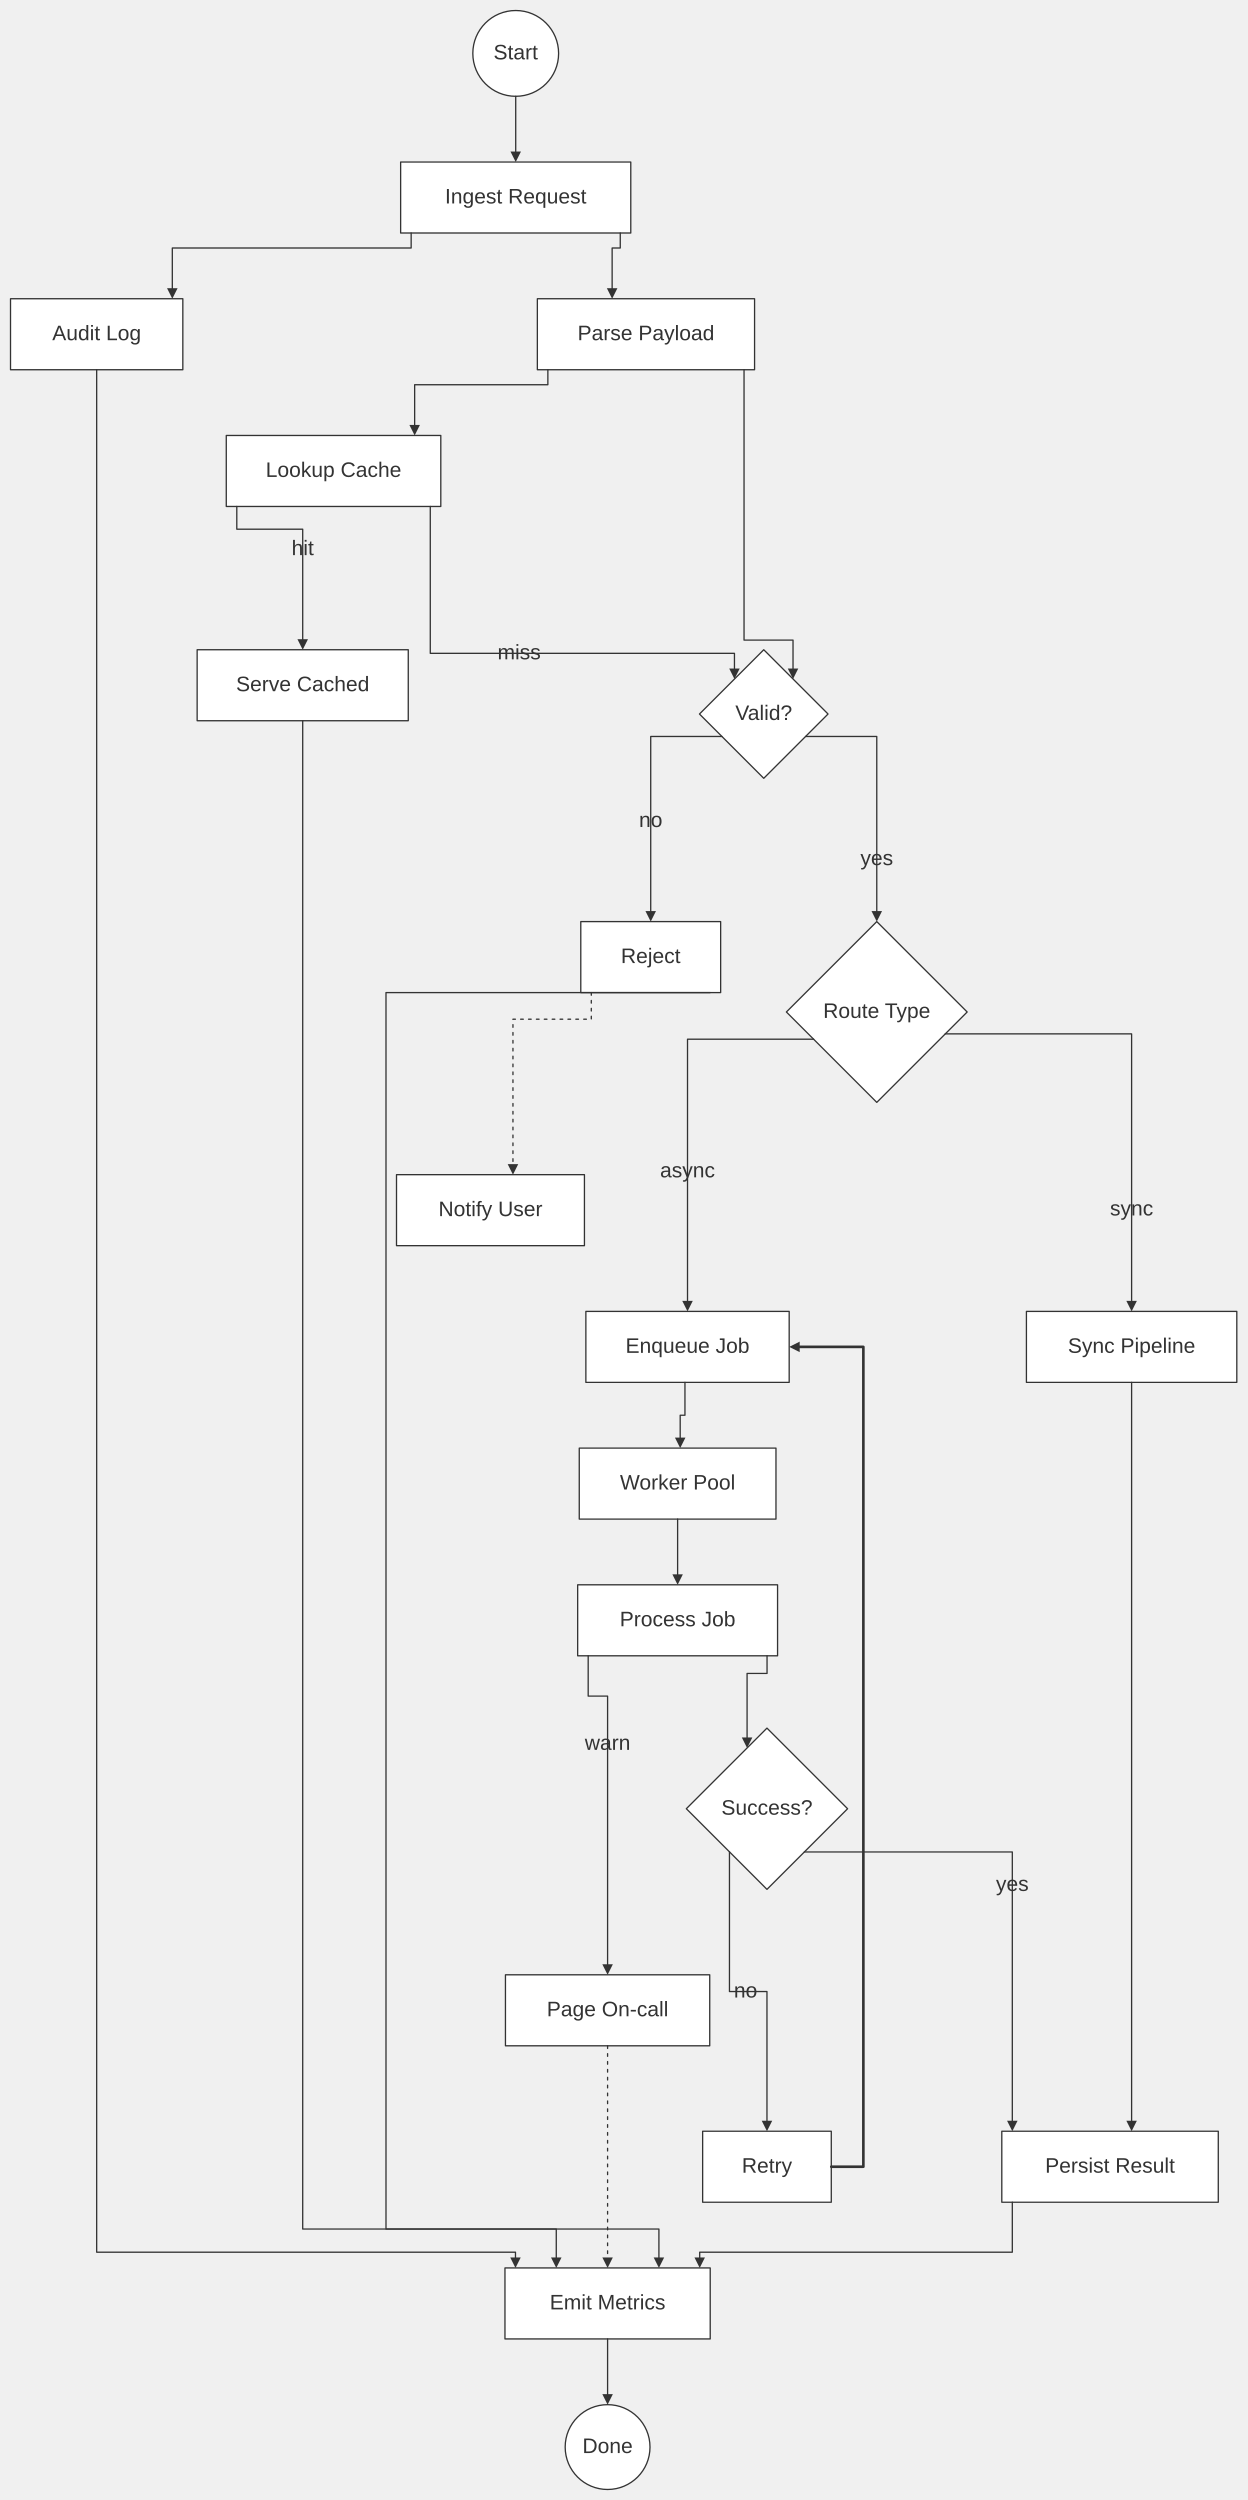
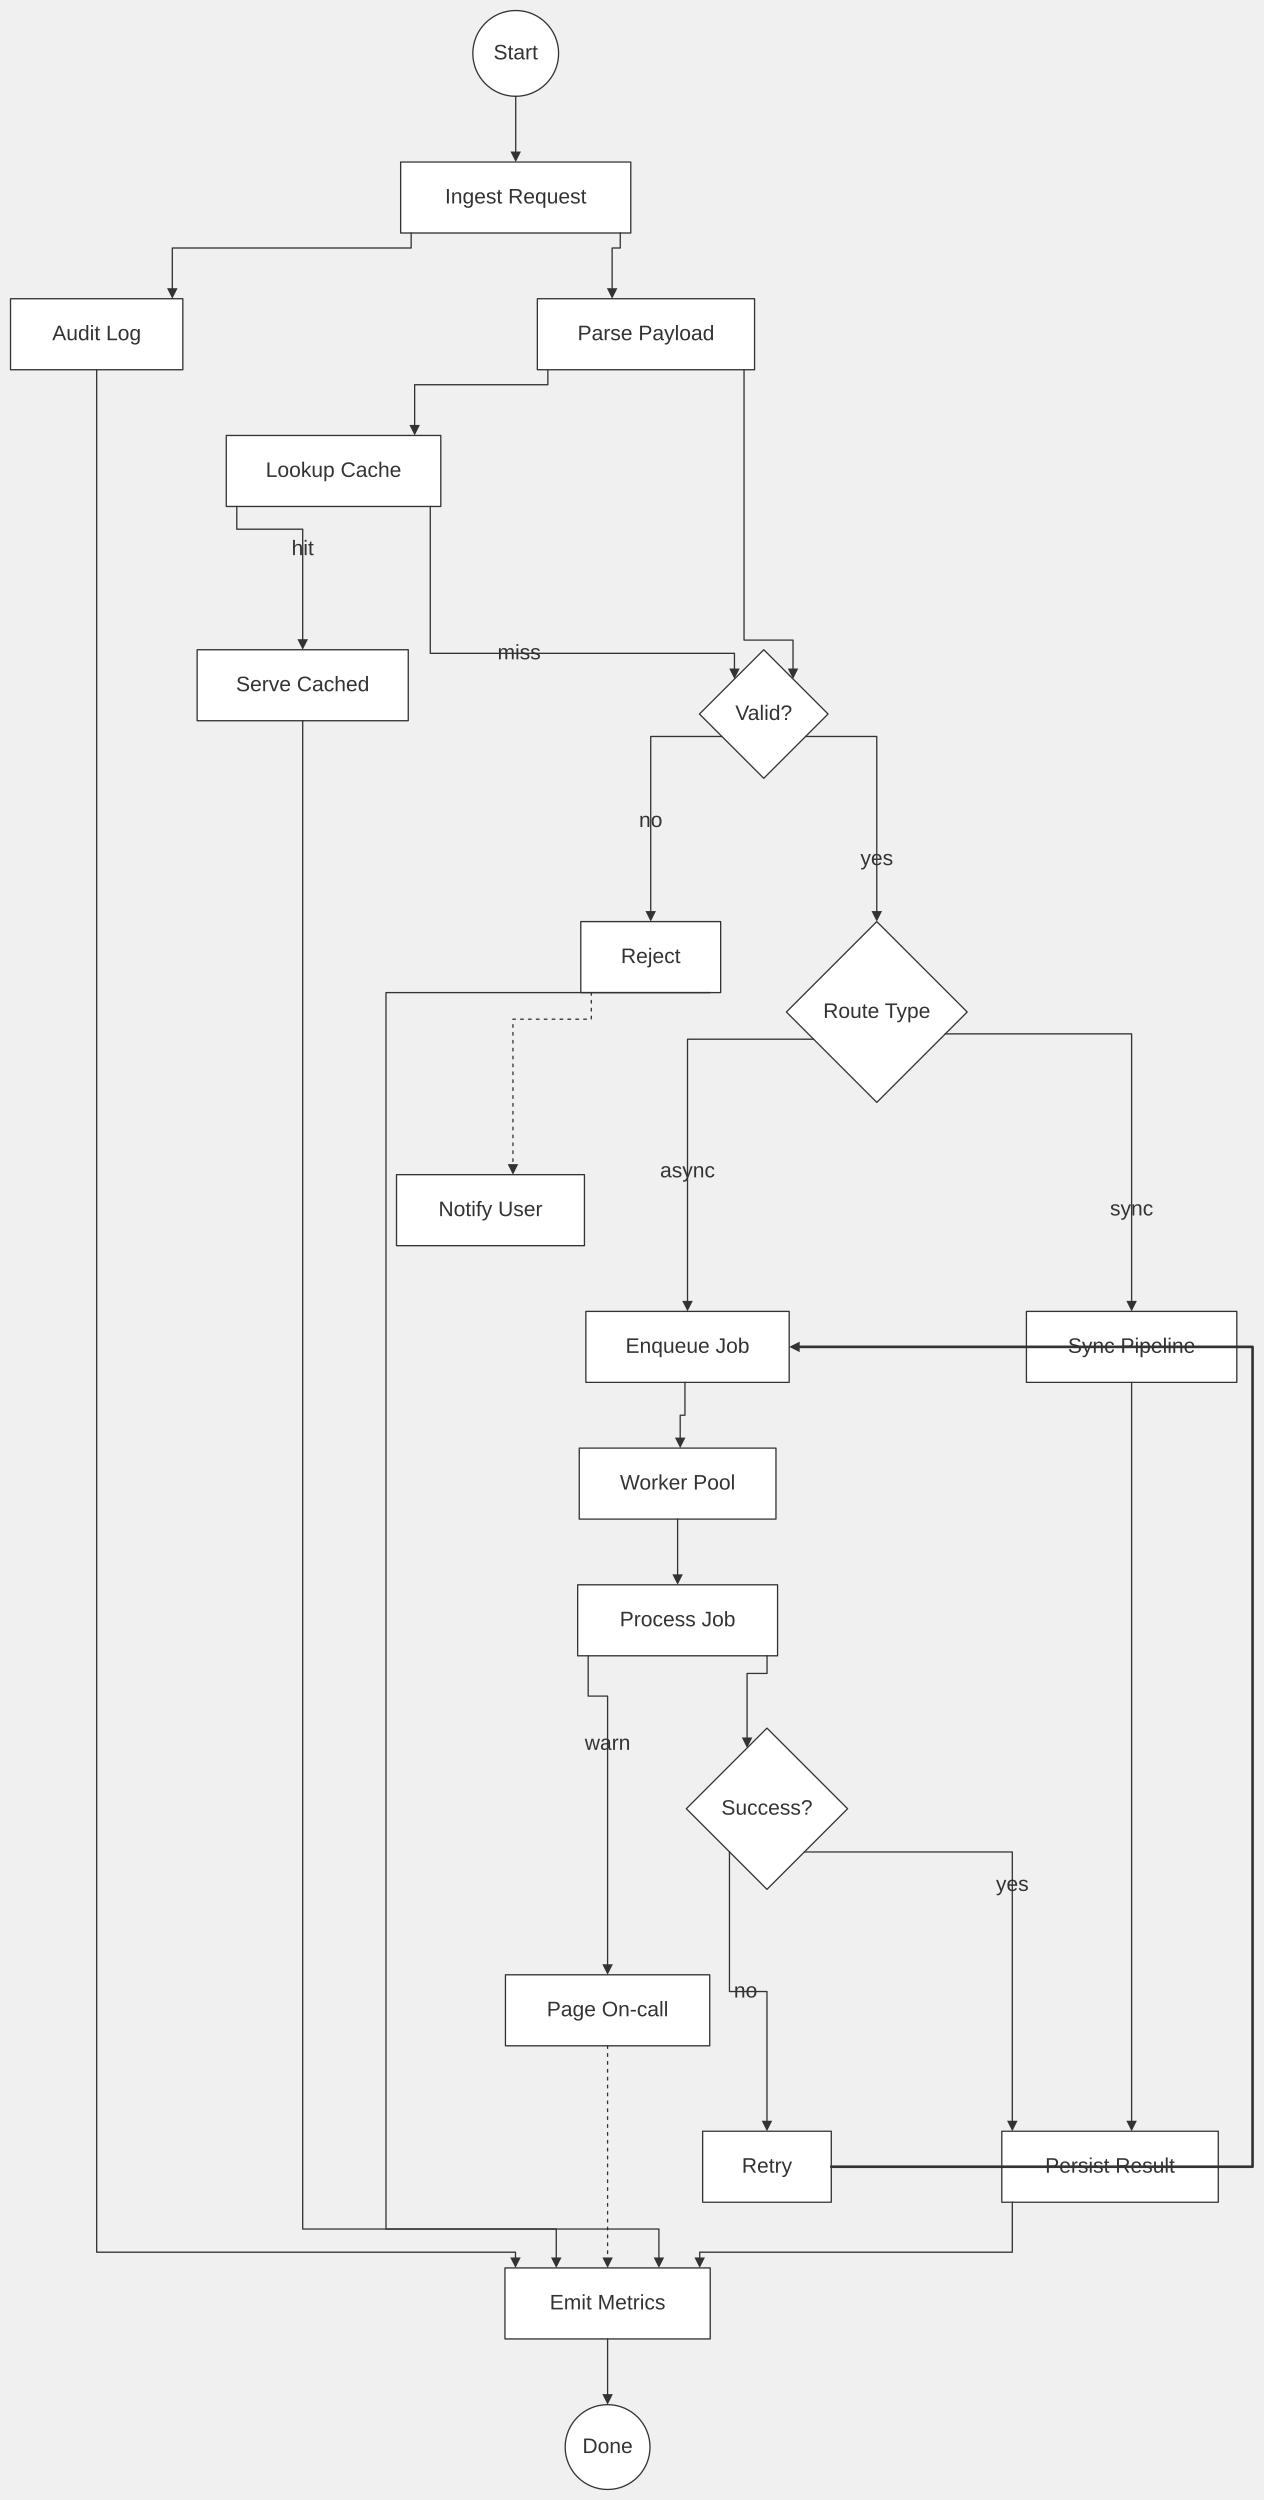
- <svg xmlns="http://www.w3.org/2000/svg" width="100%" viewBox="0 0 948.84 1901.78" style="max-width: 948.84px; background-color: transparent;" font-family="&quot;trebuchet ms&quot;, verdana, arial, sans-serif" font-size="16.00">
+ <svg xmlns="http://www.w3.org/2000/svg" width="100%" viewBox="0 0 960.84 1901.78" style="max-width: 960.84px; background-color: transparent;" font-family="&quot;trebuchet ms&quot;, verdana, arial, sans-serif" font-size="16.00">
  <defs>
    <marker id="arrowhead" viewBox="0 0 10.00 10.00" refX="5.00" refY="5.00" markerWidth="8.00" markerHeight="8.00" orient="auto-start-reverse" markerUnits="userSpaceOnUse">
      <path d="M 0 0 L 10.00 5.00 L 0 10.00 z" fill="#333" />
    </marker>
    <marker id="crosshead" viewBox="0 0 11.00 11.00" refX="12.00" refY="5.20" markerWidth="11.00" markerHeight="11.00" orient="auto-start-reverse" markerUnits="userSpaceOnUse">
      <path d="M 1,1 l 9,9 M 10,1 l -9,9" stroke="#333" stroke-width="2" />
    </marker>
    <marker id="circlehead" viewBox="0 0 10.00 10.00" refX="11.00" refY="5.00" markerWidth="11.00" markerHeight="11.00" orient="auto-start-reverse" markerUnits="userSpaceOnUse">
      <circle cx="5" cy="5" r="5" stroke="#333" stroke-width="1" fill="#333" />
    </marker>
    <marker id="open-arrowhead" viewBox="0 0 10.00 10.00" refX="5.00" refY="5.00" markerWidth="8.00" markerHeight="8.00" orient="auto-start-reverse" markerUnits="userSpaceOnUse">
      <polygon points="0,0 10.00,5.00 0,10.00" fill="white" stroke="#333" stroke-width="1" />
    </marker>
    <marker id="diamondhead" viewBox="0 0 12.00 12.00" refX="6.00" refY="6.00" markerWidth="12.00" markerHeight="12.00" orient="auto-start-reverse" markerUnits="userSpaceOnUse">
      <polygon points="0,6.00 6.00,0 12.00,6.00 6.00,12.00" fill="#333" />
    </marker>
    <marker id="open-diamondhead" viewBox="0 0 12.00 12.00" refX="6.00" refY="6.00" markerWidth="12.00" markerHeight="12.00" orient="auto-start-reverse" markerUnits="userSpaceOnUse">
      <polygon points="0,6.00 6.00,0 12.00,6.00 6.00,12.00" fill="white" stroke="#333" stroke-width="1" />
    </marker>
  </defs>
  <g transform="translate(0.00,0.00)">
    <g class="nodes">
      <ellipse cx="462.20" cy="1861.52" rx="32.26" ry="32.26" fill="white" stroke="#333" stroke-width="1.00" stroke-linejoin="round" />
      <text x="462.20" y="1861.52" text-anchor="middle" dominant-baseline="middle" fill="#333">Done</text>
      <rect x="384.50" y="1502.26" width="155.40" height="54.00" fill="white" stroke="#333" stroke-width="1.00" stroke-linejoin="round" />
      <text x="462.20" y="1529.26" text-anchor="middle" dominant-baseline="middle" fill="#333">Page On-call</text>
      <rect x="8.00" y="227.26" width="131.08" height="54.00" fill="white" stroke="#333" stroke-width="1.00" stroke-linejoin="round" />
      <text x="73.54" y="254.26" text-anchor="middle" dominant-baseline="middle" fill="#333">Audit Log</text>
      <rect x="172.13" y="331.26" width="163.19" height="54.00" fill="white" stroke="#333" stroke-width="1.00" stroke-linejoin="round" />
      <text x="253.73" y="358.26" text-anchor="middle" dominant-baseline="middle" fill="#333">Lookup Cache</text>
      <rect x="149.97" y="494.26" width="160.60" height="54.00" fill="white" stroke="#333" stroke-width="1.00" stroke-linejoin="round" />
      <text x="230.27" y="521.26" text-anchor="middle" dominant-baseline="middle" fill="#333">Serve Cached</text>
      <rect x="304.77" y="123.26" width="175.07" height="54.00" fill="white" stroke="#333" stroke-width="1.00" stroke-linejoin="round" />
      <text x="392.31" y="150.26" text-anchor="middle" dominant-baseline="middle" fill="#333">Ingest Request</text>
      <rect x="384.13" y="1725.26" width="156.14" height="54.00" fill="white" stroke="#333" stroke-width="1.00" stroke-linejoin="round" />
      <text x="462.20" y="1752.26" text-anchor="middle" dominant-baseline="middle" fill="#333">Emit Metrics</text>
      <rect x="301.63" y="893.59" width="142.96" height="54.00" fill="white" stroke="#333" stroke-width="1.00" stroke-linejoin="round" />
      <text x="373.11" y="920.59" text-anchor="middle" dominant-baseline="middle" fill="#333">Notify User</text>
      <rect x="408.77" y="227.26" width="165.24" height="54.00" fill="white" stroke="#333" stroke-width="1.00" stroke-linejoin="round" />
      <text x="491.39" y="254.26" text-anchor="middle" dominant-baseline="middle" fill="#333">Parse Payload</text>
      <rect x="762.08" y="1621.26" width="164.68" height="54.00" fill="white" stroke="#333" stroke-width="1.00" stroke-linejoin="round" />
      <text x="844.42" y="1648.26" text-anchor="middle" dominant-baseline="middle" fill="#333">Persist Result</text>
      <rect x="439.44" y="1205.59" width="152.06" height="54.00" fill="white" stroke="#333" stroke-width="1.00" stroke-linejoin="round" />
      <text x="515.47" y="1232.59" text-anchor="middle" dominant-baseline="middle" fill="#333">Process Job</text>
      <rect x="445.68" y="997.59" width="154.66" height="54.00" fill="white" stroke="#333" stroke-width="1.00" stroke-linejoin="round" />
      <text x="523.00" y="1024.59" text-anchor="middle" dominant-baseline="middle" fill="#333">Enqueue Job</text>
      <rect x="441.81" y="701.07" width="106.40" height="54.00" fill="white" stroke="#333" stroke-width="1.00" stroke-linejoin="round" />
      <text x="495.01" y="728.07" text-anchor="middle" dominant-baseline="middle" fill="#333">Reject</text>
      <rect x="534.51" y="1621.26" width="97.86" height="54.00" fill="white" stroke="#333" stroke-width="1.00" stroke-linejoin="round" />
      <text x="583.44" y="1648.26" text-anchor="middle" dominant-baseline="middle" fill="#333">Retry</text>
      <polygon points="666.97,701.07 735.73,769.83 666.97,838.59 598.21,769.83" fill="white" stroke="#333" stroke-width="1.00" stroke-linejoin="round" />
      <text x="666.97" y="769.83" text-anchor="middle" dominant-baseline="middle" fill="#333">Route Type</text>
      <ellipse cx="392.31" cy="40.63" rx="32.63" ry="32.63" fill="white" stroke="#333" stroke-width="1.00" stroke-linejoin="round" />
      <text x="392.31" y="40.63" text-anchor="middle" dominant-baseline="middle" fill="#333">Start</text>
      <polygon points="583.44,1314.59 644.77,1375.92 583.44,1437.26 522.10,1375.92" fill="white" stroke="#333" stroke-width="1.00" stroke-linejoin="round" />
      <text x="583.44" y="1375.92" text-anchor="middle" dominant-baseline="middle" fill="#333">Success?</text>
      <rect x="780.81" y="997.59" width="160.04" height="54.00" fill="white" stroke="#333" stroke-width="1.00" stroke-linejoin="round" />
      <text x="860.83" y="1024.59" text-anchor="middle" dominant-baseline="middle" fill="#333">Sync Pipeline</text>
      <polygon points="580.99,494.26 629.89,543.16 580.99,592.07 532.09,543.16" fill="white" stroke="#333" stroke-width="1.00" stroke-linejoin="round" />
      <text x="580.99" y="543.16" text-anchor="middle" dominant-baseline="middle" fill="#333">Valid?</text>
      <rect x="440.65" y="1101.59" width="149.64" height="54.00" fill="white" stroke="#333" stroke-width="1.00" stroke-linejoin="round" />
      <text x="515.47" y="1128.59" text-anchor="middle" dominant-baseline="middle" fill="#333">Worker Pool</text>
    </g>
    <g class="edgePaths">
      <path d="M392.31,73.26 L392.31,119.26" stroke="#333" stroke-width="1.00" fill="none" stroke-linecap="round" stroke-linejoin="round" marker-end="url(#arrowhead)" />
      <path d="M471.84,177.26 L471.84,188.66 L465.66,188.66 L465.66,223.26" stroke="#333" stroke-width="1.00" fill="none" stroke-linecap="round" stroke-linejoin="round" marker-end="url(#arrowhead)" />
      <path d="M566.00,281.26 L566.00,486.94 L603.26,486.94 L603.26,512.54" stroke="#333" stroke-width="1.00" fill="none" stroke-linecap="round" stroke-linejoin="round" marker-end="url(#arrowhead)" />
      <path d="M549.17,560.25 L495.01,560.25 L495.01,697.07" stroke="#333" stroke-width="1.00" fill="none" stroke-linecap="round" stroke-linejoin="round" marker-end="url(#arrowhead)" />
      <path d="M449.81,755.07 L449.81,775.32 L390.21,775.32 L390.21,889.59" stroke="#333" stroke-width="1.00" fill="none" stroke-linecap="round" stroke-linejoin="round" stroke-dasharray="2.00,4.00" marker-end="url(#arrowhead)" />
      <path d="M540.21,755.07 L293.63,755.07 L293.63,1695.66 L501.24,1695.66 L501.24,1721.26" stroke="#333" stroke-width="1.00" fill="none" stroke-linecap="round" stroke-linejoin="round" marker-end="url(#arrowhead)" />
      <path d="M612.81,560.25 L666.97,560.25 L666.97,697.07" stroke="#333" stroke-width="1.00" fill="none" stroke-linecap="round" stroke-linejoin="round" marker-end="url(#arrowhead)" />
      <path d="M719.06,786.49 L860.83,786.49 L860.83,993.59" stroke="#333" stroke-width="1.00" fill="none" stroke-linecap="round" stroke-linejoin="round" marker-end="url(#arrowhead)" />
      <path d="M618.91,790.53 L523.00,790.53 L523.00,993.59" stroke="#333" stroke-width="1.00" fill="none" stroke-linecap="round" stroke-linejoin="round" marker-end="url(#arrowhead)" />
      <path d="M521.05,1051.59 L521.05,1076.59 L517.43,1076.59 L517.43,1097.59" stroke="#333" stroke-width="1.00" fill="none" stroke-linecap="round" stroke-linejoin="round" marker-end="url(#arrowhead)" />
      <path d="M515.47,1155.59 L515.47,1201.59" stroke="#333" stroke-width="1.00" fill="none" stroke-linecap="round" stroke-linejoin="round" marker-end="url(#arrowhead)" />
      <path d="M583.50,1259.59 L583.50,1273.00 L568.31,1273.00 L568.31,1325.71" stroke="#333" stroke-width="1.00" fill="none" stroke-linecap="round" stroke-linejoin="round" marker-end="url(#arrowhead)" />
      <path d="M554.91,1408.73 L554.91,1514.99 L583.44,1514.99 L583.44,1617.26" stroke="#333" stroke-width="1.00" fill="none" stroke-linecap="round" stroke-linejoin="round" marker-end="url(#arrowhead)" />
-       <path d="M632.37,1648.26 L656.77,1648.26 L656.77,1024.59 L604.33,1024.59" stroke="#333" stroke-width="2.00" fill="none" stroke-linecap="round" stroke-linejoin="round" marker-end="url(#arrowhead)" />
+       <path d="M632.37,1648.26 L952.84,1648.26 L952.84,1024.59 L604.33,1024.59" stroke="#333" stroke-width="2.00" fill="none" stroke-linecap="round" stroke-linejoin="round" marker-end="url(#arrowhead)" />
      <path d="M611.89,1408.81 L770.08,1408.81 L770.08,1617.26" stroke="#333" stroke-width="1.00" fill="none" stroke-linecap="round" stroke-linejoin="round" marker-end="url(#arrowhead)" />
      <path d="M860.83,1051.59 L860.83,1617.26" stroke="#333" stroke-width="1.00" fill="none" stroke-linecap="round" stroke-linejoin="round" marker-end="url(#arrowhead)" />
      <path d="M770.08,1675.26 L770.08,1713.26 L532.27,1713.26 L532.27,1721.26" stroke="#333" stroke-width="1.00" fill="none" stroke-linecap="round" stroke-linejoin="round" marker-end="url(#arrowhead)" />
      <path d="M416.77,281.26 L416.77,292.66 L315.43,292.66 L315.43,327.26" stroke="#333" stroke-width="1.00" fill="none" stroke-linecap="round" stroke-linejoin="round" marker-end="url(#arrowhead)" />
      <path d="M180.13,385.26 L180.13,402.56 L230.27,402.56 L230.27,490.26" stroke="#333" stroke-width="1.00" fill="none" stroke-linecap="round" stroke-linejoin="round" marker-end="url(#arrowhead)" />
      <path d="M230.27,548.26 L230.27,1695.66 L423.16,1695.66 L423.16,1721.26" stroke="#333" stroke-width="1.00" fill="none" stroke-linecap="round" stroke-linejoin="round" marker-end="url(#arrowhead)" />
      <path d="M327.32,385.26 L327.32,497.01 L558.71,497.01 L558.71,512.54" stroke="#333" stroke-width="1.00" fill="none" stroke-linecap="round" stroke-linejoin="round" marker-end="url(#arrowhead)" />
      <path d="M312.77,177.26 L312.77,188.66 L131.08,188.66 L131.08,223.26" stroke="#333" stroke-width="1.00" fill="none" stroke-linecap="round" stroke-linejoin="round" marker-end="url(#arrowhead)" />
      <path d="M73.54,281.26 L73.54,1713.26 L392.13,1713.26 L392.13,1721.26" stroke="#333" stroke-width="1.00" fill="none" stroke-linecap="round" stroke-linejoin="round" marker-end="url(#arrowhead)" />
      <path d="M447.44,1259.59 L447.44,1290.25 L462.20,1290.25 L462.20,1498.26" stroke="#333" stroke-width="1.00" fill="none" stroke-linecap="round" stroke-linejoin="round" marker-end="url(#arrowhead)" />
      <path d="M462.20,1556.26 L462.20,1721.26" stroke="#333" stroke-width="1.00" fill="none" stroke-linecap="round" stroke-linejoin="round" stroke-dasharray="2.00,4.00" marker-end="url(#arrowhead)" />
      <path d="M462.20,1779.26 L462.20,1825.26" stroke="#333" stroke-width="1.00" fill="none" stroke-linecap="round" stroke-linejoin="round" marker-end="url(#arrowhead)" />
    </g>
    <g class="edgeLabels">
      <text x="495.01" y="624.57" text-anchor="middle" dominant-baseline="middle" fill="#333">no</text>
      <text x="666.97" y="653.57" text-anchor="middle" dominant-baseline="middle" fill="#333">yes</text>
      <text x="860.83" y="920.09" text-anchor="middle" dominant-baseline="middle" fill="#333">sync</text>
      <text x="523.00" y="891.09" text-anchor="middle" dominant-baseline="middle" fill="#333">async</text>
      <text x="567.17" y="1514.99" text-anchor="middle" dominant-baseline="middle" fill="#333">no</text>
      <text x="770.08" y="1433.93" text-anchor="middle" dominant-baseline="middle" fill="#333">yes</text>
      <text x="230.27" y="417.76" text-anchor="middle" dominant-baseline="middle" fill="#333">hit</text>
      <text x="394.91" y="497.01" text-anchor="middle" dominant-baseline="middle" fill="#333">miss</text>
      <text x="462.20" y="1326.59" text-anchor="middle" dominant-baseline="middle" fill="#333">warn</text>
    </g>
  </g>
</svg>
